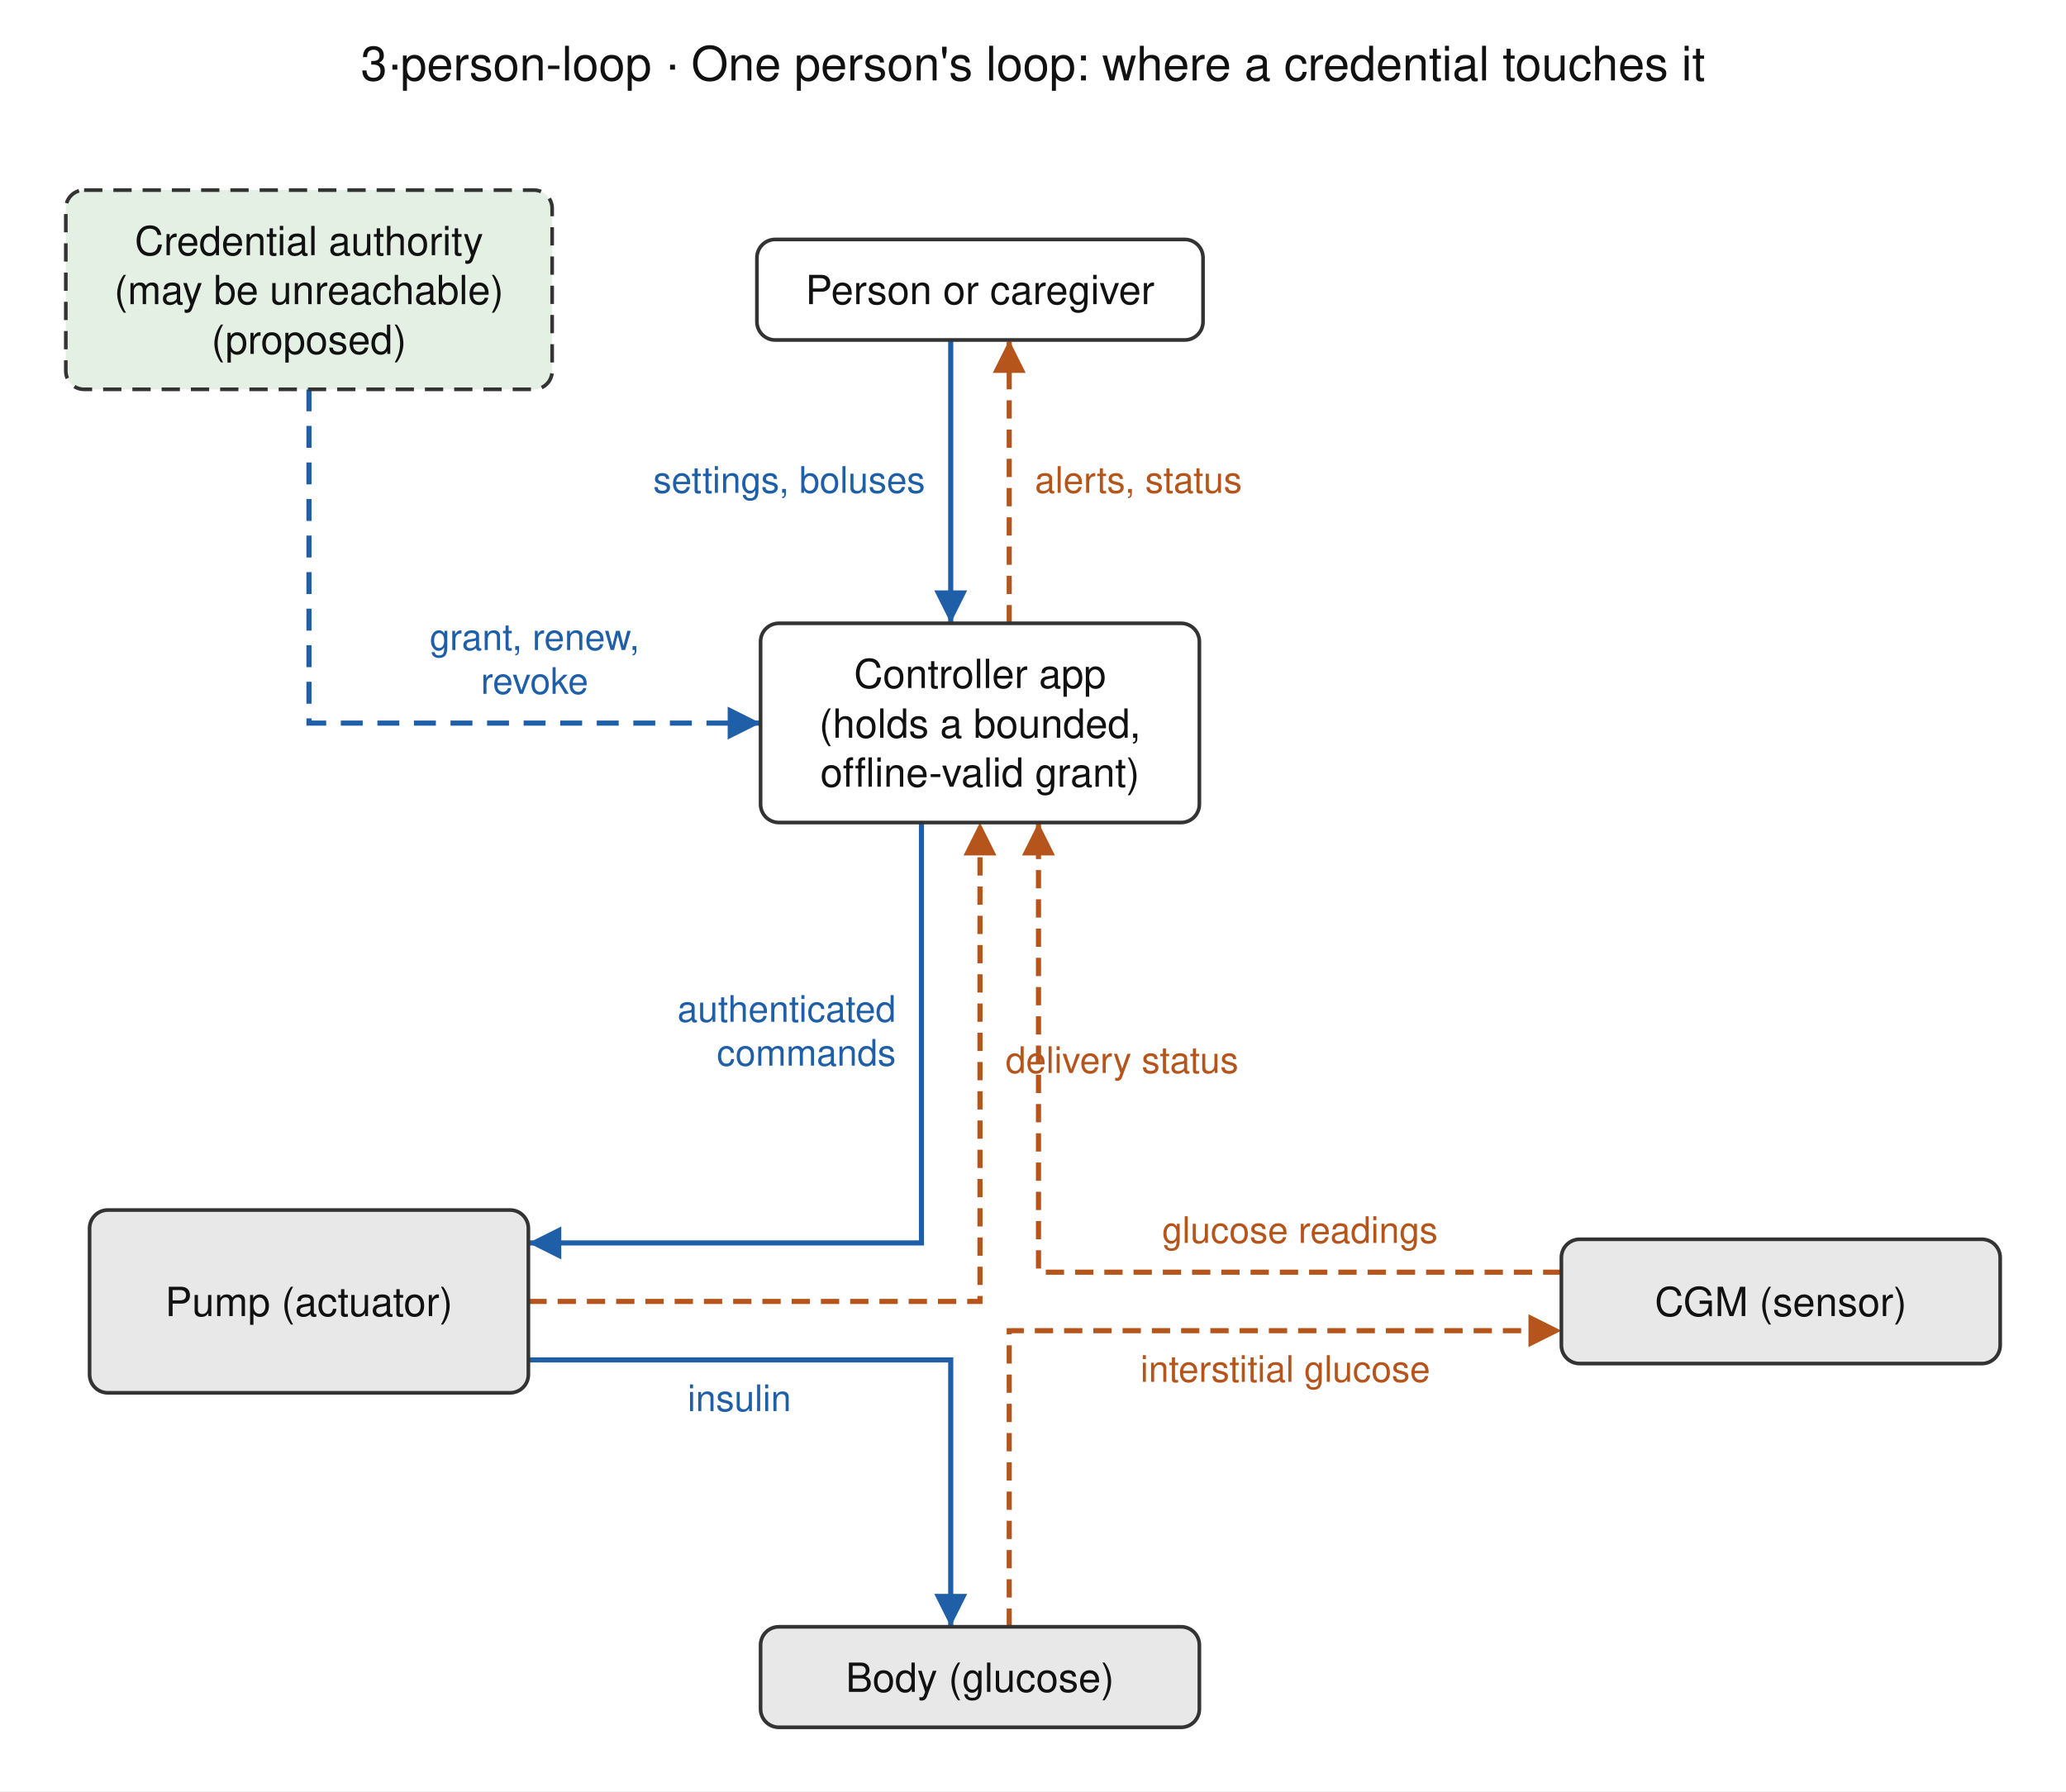
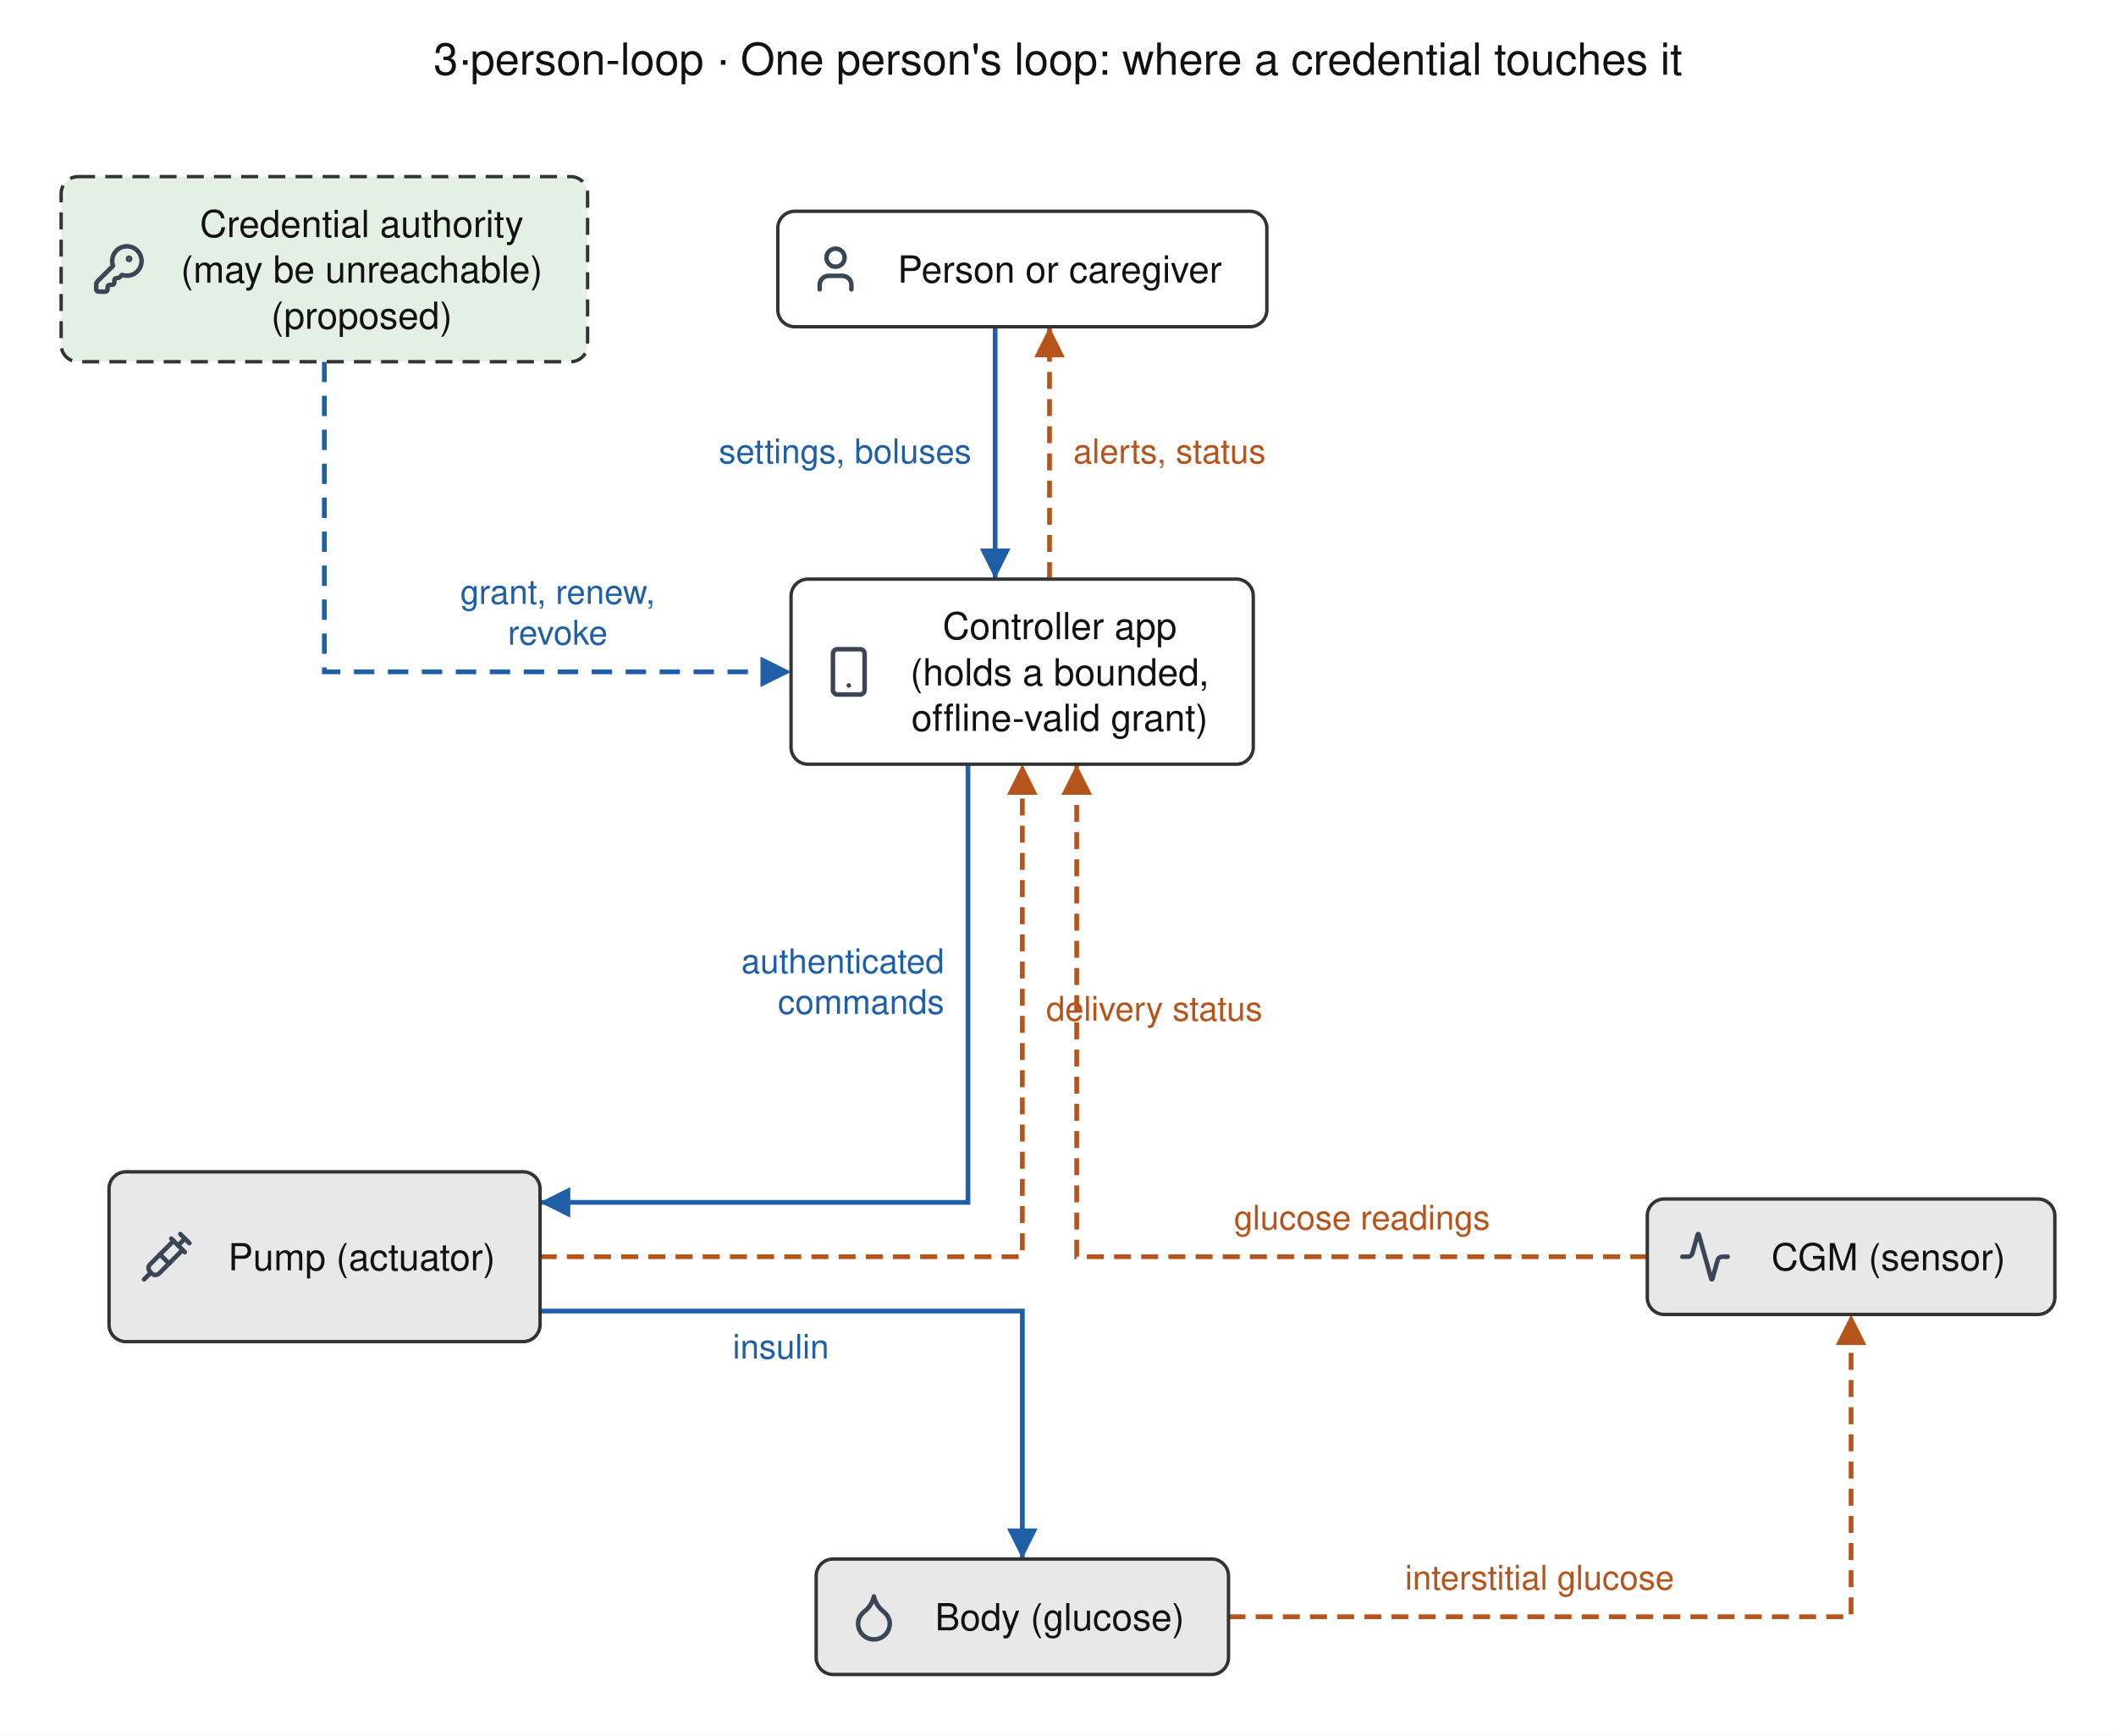
- <svg xmlns="http://www.w3.org/2000/svg" width="565" height="490" viewBox="0 0 565 490" font-family="Helvetica, Arial, sans-serif">
+ <svg xmlns="http://www.w3.org/2000/svg" width="623" height="511" viewBox="0 0 623 511" font-family="Helvetica, Arial, sans-serif">
  <defs>
    <marker id="ah1f5fa8" viewBox="0 0 10 10" refX="10" refY="5" markerUnits="userSpaceOnUse" markerWidth="9" markerHeight="9" orient="auto-start-reverse">
      <path d="M0,0 L10,5 L0,10 z" fill="#1f5fa8" />
    </marker>
    <marker id="ah2e7d32" viewBox="0 0 10 10" refX="10" refY="5" markerUnits="userSpaceOnUse" markerWidth="9" markerHeight="9" orient="auto-start-reverse">
      <path d="M0,0 L10,5 L0,10 z" fill="#2e7d32" />
    </marker>
    <marker id="ah555555" viewBox="0 0 10 10" refX="10" refY="5" markerUnits="userSpaceOnUse" markerWidth="9" markerHeight="9" orient="auto-start-reverse">
      <path d="M0,0 L10,5 L0,10 z" fill="#555555" />
    </marker>
    <marker id="ah888888" viewBox="0 0 10 10" refX="10" refY="5" markerUnits="userSpaceOnUse" markerWidth="9" markerHeight="9" orient="auto-start-reverse">
      <path d="M0,0 L10,5 L0,10 z" fill="#888888" />
    </marker>
    <marker id="ahb5541b" viewBox="0 0 10 10" refX="10" refY="5" markerUnits="userSpaceOnUse" markerWidth="9" markerHeight="9" orient="auto-start-reverse">
      <path d="M0,0 L10,5 L0,10 z" fill="#b5541b" />
    </marker>
    <marker id="ahc8c8c8" viewBox="0 0 10 10" refX="10" refY="5" markerUnits="userSpaceOnUse" markerWidth="9" markerHeight="9" orient="auto-start-reverse">
      <path d="M0,0 L10,5 L0,10 z" fill="#c8c8c8" />
    </marker>
+     <symbol id="icon-activity" viewBox="0 0 24 24" fill="none" stroke="currentColor" stroke-width="2" stroke-linecap="round" stroke-linejoin="round">
+       <path d="M22 12h-2.48a2 2 0 0 0-1.93 1.46l-2.35 8.36a.25.25 0 0 1-.48 0L9.24 2.18a.25.25 0 0 0-.48 0l-2.35 8.36A2 2 0 0 1 4.49 12H2" />
+     </symbol>
+     <symbol id="icon-droplet" viewBox="0 0 24 24" fill="none" stroke="currentColor" stroke-width="2" stroke-linecap="round" stroke-linejoin="round">
+       <path d="M12 22a7 7 0 0 0 7-7c0-2-1-3.9-3-5.5s-3.5-4-4-6.5c-.5 2.5-2 4.9-4 6.5C6 11.1 5 13 5 15a7 7 0 0 0 7 7z" />
+     </symbol>
+     <symbol id="icon-key-round" viewBox="0 0 24 24" fill="none" stroke="currentColor" stroke-width="2" stroke-linecap="round" stroke-linejoin="round">
+       <path d="M2.586 17.414A2 2 0 0 0 2 18.828V21a1 1 0 0 0 1 1h3a1 1 0 0 0 1-1v-1a1 1 0 0 1 1-1h1a1 1 0 0 0 1-1v-1a1 1 0 0 1 1-1h.172a2 2 0 0 0 1.414-.586l.814-.814a6.5 6.5 0 1 0-4-4z" />
+       <circle cx="16.5" cy="7.5" r=".5" fill="currentColor" />
+     </symbol>
+     <symbol id="icon-smartphone" viewBox="0 0 24 24" fill="none" stroke="currentColor" stroke-width="2" stroke-linecap="round" stroke-linejoin="round">
+       <rect width="14" height="20" x="5" y="2" rx="2" ry="2" />
+       <path d="M12 18h.01" />
+     </symbol>
+     <symbol id="icon-syringe" viewBox="0 0 24 24" fill="none" stroke="currentColor" stroke-width="2" stroke-linecap="round" stroke-linejoin="round">
+       <path d="m18 2 4 4" />
+       <path d="m17 7 3-3" />
+       <path d="M19 9 8.7 19.3c-1 1-2.5 1-3.4 0l-.6-.6c-1-1-1-2.5 0-3.4L15 5" />
+       <path d="m9 11 4 4" />
+       <path d="m5 19-3 3" />
+       <path d="m14 4 6 6" />
+     </symbol>
+     <symbol id="icon-user" viewBox="0 0 24 24" fill="none" stroke="currentColor" stroke-width="2" stroke-linecap="round" stroke-linejoin="round">
+       <path d="M19 21v-2a4 4 0 0 0-4-4H9a4 4 0 0 0-4 4v2" />
+       <circle cx="12" cy="7" r="4" />
+     </symbol>
  </defs>
-   <rect x="0" y="0" width="565" height="490" fill="#ffffff" />
-   <text x="282.5" y="22" font-size="13" text-anchor="middle" fill="#111">3·person-loop · One person's loop: where a credential touches it</text>
+   <rect x="0" y="0" width="623" height="511" fill="#ffffff" />
+   <text x="311.5" y="22" font-size="13" text-anchor="middle" fill="#111">3·person-loop · One person's loop: where a credential touches it</text>
  <g transform="translate(0.0,0.0)">
    <g class="edge">
-       <path class="edge" d="M84.5,106.5 L84.5,197.8 L208.0,197.8" fill="none" stroke="#1f5fa8" stroke-width="1.4" stroke-dasharray="6,4" stroke-linecap="butt" marker-end="url(#ah1f5fa8)" />
+       <path class="edge" d="M95.5,106.5 L95.5,197.8 L232.9,197.8" fill="none" stroke="#1f5fa8" stroke-width="1.4" stroke-dasharray="6,4" stroke-linecap="butt" marker-end="url(#ah1f5fa8)" />
    </g>
    <g class="edge">
-       <path class="edge" d="M260.0,93.0 L260.0,170.5" fill="none" stroke="#1f5fa8" stroke-width="1.4" stroke-linecap="butt" marker-end="url(#ah1f5fa8)" />
+       <path class="edge" d="M293.0,96.2 L293.0,170.5" fill="none" stroke="#1f5fa8" stroke-width="1.4" stroke-linecap="butt" marker-end="url(#ah1f5fa8)" />
    </g>
    <g class="edge">
-       <path class="edge" d="M276.0,170.5 L276.0,93.0" fill="none" stroke="#b5541b" stroke-width="1.4" stroke-dasharray="5,3" stroke-linecap="butt" marker-end="url(#ahb5541b)" />
+       <path class="edge" d="M309.0,170.5 L309.0,96.2" fill="none" stroke="#b5541b" stroke-width="1.4" stroke-dasharray="5,3" stroke-linecap="butt" marker-end="url(#ahb5541b)" />
    </g>
    <g class="edge">
-       <path class="edge" d="M252.0,225.0 L252.0,340.0 L144.5,340.0" fill="none" stroke="#1f5fa8" stroke-width="1.4" stroke-linecap="butt" marker-end="url(#ah1f5fa8)" />
+       <path class="edge" d="M285.0,225.0 L285.0,354.0 L158.9,354.0" fill="none" stroke="#1f5fa8" stroke-width="1.4" stroke-linecap="butt" marker-end="url(#ah1f5fa8)" />
    </g>
    <g class="edge">
-       <path class="edge" d="M144.5,356.0 L268.0,356.0 L268.0,225.0" fill="none" stroke="#b5541b" stroke-width="1.4" stroke-dasharray="5,3" stroke-linecap="butt" marker-end="url(#ahb5541b)" />
+       <path class="edge" d="M158.9,370.0 L301.0,370.0 L301.0,225.0" fill="none" stroke="#b5541b" stroke-width="1.4" stroke-dasharray="5,3" stroke-linecap="butt" marker-end="url(#ahb5541b)" />
    </g>
    <g class="edge">
-       <path class="edge" d="M427.0,348.0 L284.0,348.0 L284.0,225.0" fill="none" stroke="#b5541b" stroke-width="1.4" stroke-dasharray="5,3" stroke-linecap="butt" marker-end="url(#ahb5541b)" />
+       <path class="edge" d="M485.0,370.0 L317.0,370.0 L317.0,225.0" fill="none" stroke="#b5541b" stroke-width="1.4" stroke-dasharray="5,3" stroke-linecap="butt" marker-end="url(#ahb5541b)" />
    </g>
    <g class="edge">
-       <path class="edge" d="M144.5,372.0 L260.0,372.0 L260.0,445.0" fill="none" stroke="#1f5fa8" stroke-width="1.4" stroke-linecap="butt" marker-end="url(#ah1f5fa8)" />
+       <path class="edge" d="M158.9,386.0 L301.0,386.0 L301.0,459.0" fill="none" stroke="#1f5fa8" stroke-width="1.4" stroke-linecap="butt" marker-end="url(#ah1f5fa8)" />
    </g>
    <g class="edge">
-       <path class="edge" d="M276.0,445.0 L276.0,364.0 L427.0,364.0" fill="none" stroke="#b5541b" stroke-width="1.4" stroke-dasharray="5,3" stroke-linecap="butt" marker-end="url(#ahb5541b)" />
+       <path class="edge" d="M361.7,476.0 L545.0,476.0 L545.0,387.0" fill="none" stroke="#b5541b" stroke-width="1.4" stroke-dasharray="5,3" stroke-linecap="butt" marker-end="url(#ahb5541b)" />
    </g>
    <g class="node" data-id="cred">
-       <rect x="18.0" y="52.0" width="133.0" height="54.5" rx="5" fill="#e3f0e3" stroke="#333333" stroke-width="1" stroke-dasharray="5,3" />
-       <text x="84.5" y="69.8" font-size="11" text-anchor="middle" fill="#111111">Credential authority</text>
-       <text x="84.5" y="83.2" font-size="11" text-anchor="middle" fill="#111111">(may be unreachable)</text>
-       <text x="84.5" y="96.8" font-size="11" text-anchor="middle" fill="#111111">(proposed)</text>
+       <rect x="18.0" y="52.0" width="155.0" height="54.5" rx="5" fill="#e3f0e3" stroke="#333333" stroke-width="1" stroke-dasharray="5,3" />
+       <use href="#icon-key-round" x="27.0" y="71.2" width="16" height="16" color="#3a4656" />
+       <text x="106.5" y="69.8" font-size="11" text-anchor="middle" fill="#111111">Credential authority</text>
+       <text x="106.5" y="83.2" font-size="11" text-anchor="middle" fill="#111111">(may be unreachable)</text>
+       <text x="106.5" y="96.8" font-size="11" text-anchor="middle" fill="#111111">(proposed)</text>
    </g>
    <g class="node" data-id="person">
-       <rect x="207.0" y="65.5" width="122.0" height="27.5" rx="5" fill="#ffffff" stroke="#333333" stroke-width="1" />
-       <text x="268.0" y="83.2" font-size="11" text-anchor="middle" fill="#111111">Person or caregiver</text>
+       <rect x="229.0" y="62.2" width="144.0" height="34.0" rx="5" fill="#ffffff" stroke="#333333" stroke-width="1" />
+       <use href="#icon-user" x="238.0" y="71.2" width="16" height="16" color="#3a4656" />
+       <text x="312.0" y="83.2" font-size="11" text-anchor="middle" fill="#111111">Person or caregiver</text>
    </g>
    <g class="node" data-id="app">
-       <rect x="208.0" y="170.5" width="120.0" height="54.5" rx="5" fill="#ffffff" stroke="#333333" stroke-width="1" />
-       <text x="268.0" y="188.2" font-size="11" text-anchor="middle" fill="#111111">Controller app</text>
-       <text x="268.0" y="201.8" font-size="11" text-anchor="middle" fill="#111111">(holds a bounded,</text>
-       <text x="268.0" y="215.2" font-size="11" text-anchor="middle" fill="#111111">offline-valid grant)</text>
+       <rect x="232.9" y="170.5" width="136.1" height="54.5" rx="5" fill="#ffffff" stroke="#333333" stroke-width="1" />
+       <use href="#icon-smartphone" x="241.9" y="189.8" width="16" height="16" color="#3a4656" />
+       <text x="312.0" y="188.2" font-size="11" text-anchor="middle" fill="#111111">Controller app</text>
+       <text x="312.0" y="201.8" font-size="11" text-anchor="middle" fill="#111111">(holds a bounded,</text>
+       <text x="312.0" y="215.2" font-size="11" text-anchor="middle" fill="#111111">offline-valid grant)</text>
    </g>
    <g class="node" data-id="pump">
-       <rect x="24.5" y="331.0" width="120.0" height="50.0" rx="5" fill="#e8e8e8" stroke="#333333" stroke-width="1" />
-       <text x="84.5" y="360.0" font-size="11" text-anchor="middle" fill="#111111">Pump (actuator)</text>
+       <rect x="32.1" y="345.0" width="126.9" height="50.0" rx="5" fill="#e8e8e8" stroke="#333333" stroke-width="1" />
+       <use href="#icon-syringe" x="41.1" y="362.0" width="16" height="16" color="#3a4656" />
+       <text x="106.5" y="374.0" font-size="11" text-anchor="middle" fill="#111111">Pump (actuator)</text>
    </g>
    <g class="node" data-id="cgm">
-       <rect x="427.0" y="339.0" width="120.0" height="34.0" rx="5" fill="#e8e8e8" stroke="#333333" stroke-width="1" />
-       <text x="487.0" y="360.0" font-size="11" text-anchor="middle" fill="#111111">CGM (sensor)</text>
+       <rect x="485.0" y="353.0" width="120.0" height="34.0" rx="5" fill="#e8e8e8" stroke="#333333" stroke-width="1" />
+       <use href="#icon-activity" x="494.0" y="362.0" width="16" height="16" color="#3a4656" />
+       <text x="556.0" y="374.0" font-size="11" text-anchor="middle" fill="#111111">CGM (sensor)</text>
    </g>
    <g class="node" data-id="body">
-       <rect x="208.0" y="445.0" width="120.0" height="27.5" rx="5" fill="#e8e8e8" stroke="#333333" stroke-width="1" />
-       <text x="268.0" y="462.8" font-size="11" text-anchor="middle" fill="#111111">Body (glucose)</text>
+       <rect x="240.3" y="459.0" width="121.4" height="34.0" rx="5" fill="#e8e8e8" stroke="#333333" stroke-width="1" />
+       <use href="#icon-droplet" x="249.3" y="468.0" width="16" height="16" color="#3a4656" />
+       <text x="312.0" y="480.0" font-size="11" text-anchor="middle" fill="#111111">Body (glucose)</text>
    </g>
    <g class="elabel" data-k="0">
-       <text x="146.2" y="177.8" font-size="10" text-anchor="middle" fill="#1f5fa8">grant, renew,</text>
-       <text x="146.2" y="189.8" font-size="10" text-anchor="middle" fill="#1f5fa8">revoke</text>
+       <text x="164.2" y="177.8" font-size="10" text-anchor="middle" fill="#1f5fa8">grant, renew,</text>
+       <text x="164.2" y="189.8" font-size="10" text-anchor="middle" fill="#1f5fa8">revoke</text>
    </g>
    <g class="elabel" data-k="1">
-       <text x="253.0" y="134.8" font-size="10" text-anchor="end" fill="#1f5fa8">settings, boluses</text>
+       <text x="286.0" y="136.4" font-size="10" text-anchor="end" fill="#1f5fa8">settings, boluses</text>
    </g>
    <g class="elabel" data-k="2">
-       <text x="283.0" y="134.8" font-size="10" text-anchor="start" fill="#b5541b">alerts, status</text>
+       <text x="316.0" y="136.4" font-size="10" text-anchor="start" fill="#b5541b">alerts, status</text>
    </g>
    <g class="elabel" data-k="3">
-       <text x="245.0" y="279.5" font-size="10" text-anchor="end" fill="#1f5fa8">authenticated</text>
-       <text x="245.0" y="291.5" font-size="10" text-anchor="end" fill="#1f5fa8">commands</text>
+       <text x="278.0" y="286.5" font-size="10" text-anchor="end" fill="#1f5fa8">authenticated</text>
+       <text x="278.0" y="298.5" font-size="10" text-anchor="end" fill="#1f5fa8">commands</text>
    </g>
    <g class="elabel" data-k="4">
-       <text x="275.0" y="293.5" font-size="10" text-anchor="start" fill="#b5541b">delivery status</text>
+       <text x="308.0" y="300.5" font-size="10" text-anchor="start" fill="#b5541b">delivery status</text>
    </g>
    <g class="elabel" data-k="5">
-       <text x="355.5" y="340.0" font-size="10" text-anchor="middle" fill="#b5541b">glucose readings</text>
+       <text x="401.0" y="362.0" font-size="10" text-anchor="middle" fill="#b5541b">glucose readings</text>
    </g>
    <g class="elabel" data-k="6">
-       <text x="202.2" y="386.0" font-size="10" text-anchor="middle" fill="#1f5fa8">insulin</text>
+       <text x="229.9" y="400.0" font-size="10" text-anchor="middle" fill="#1f5fa8">insulin</text>
    </g>
    <g class="elabel" data-k="7">
-       <text x="351.5" y="378.0" font-size="10" text-anchor="middle" fill="#b5541b">interstitial glucose</text>
+       <text x="453.3" y="468.0" font-size="10" text-anchor="middle" fill="#b5541b">interstitial glucose</text>
    </g>
  </g>
</svg>
